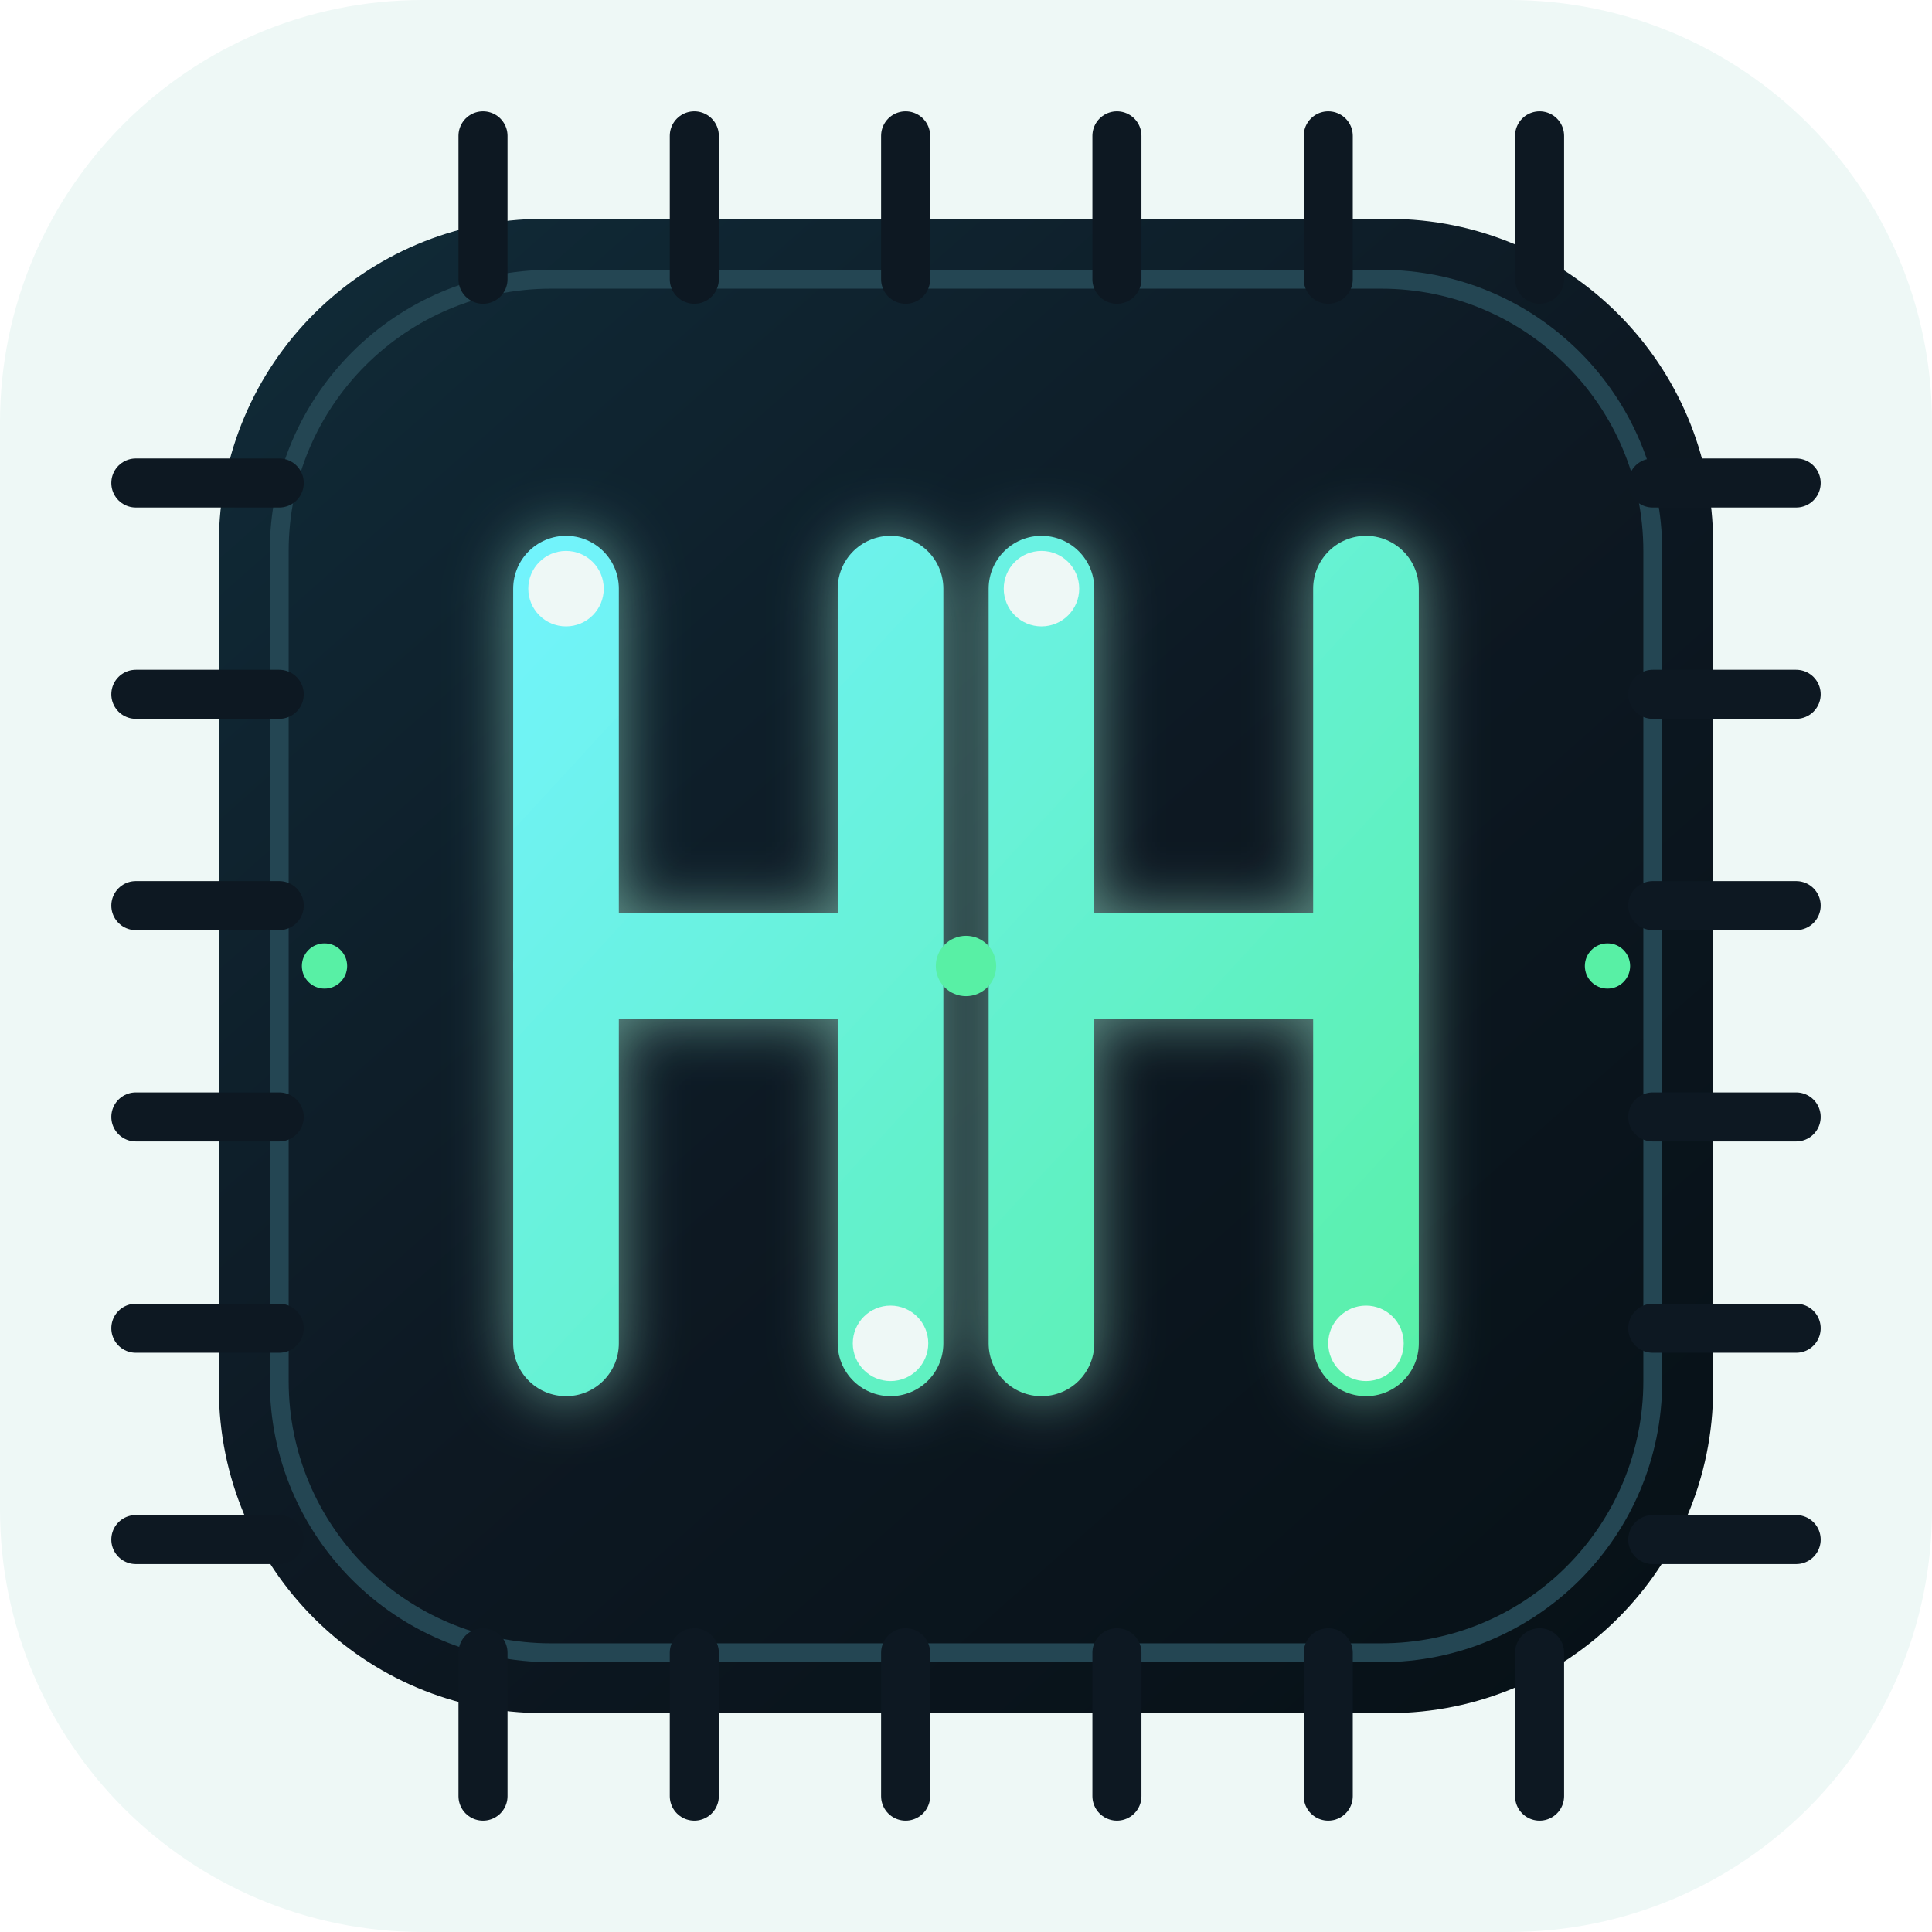
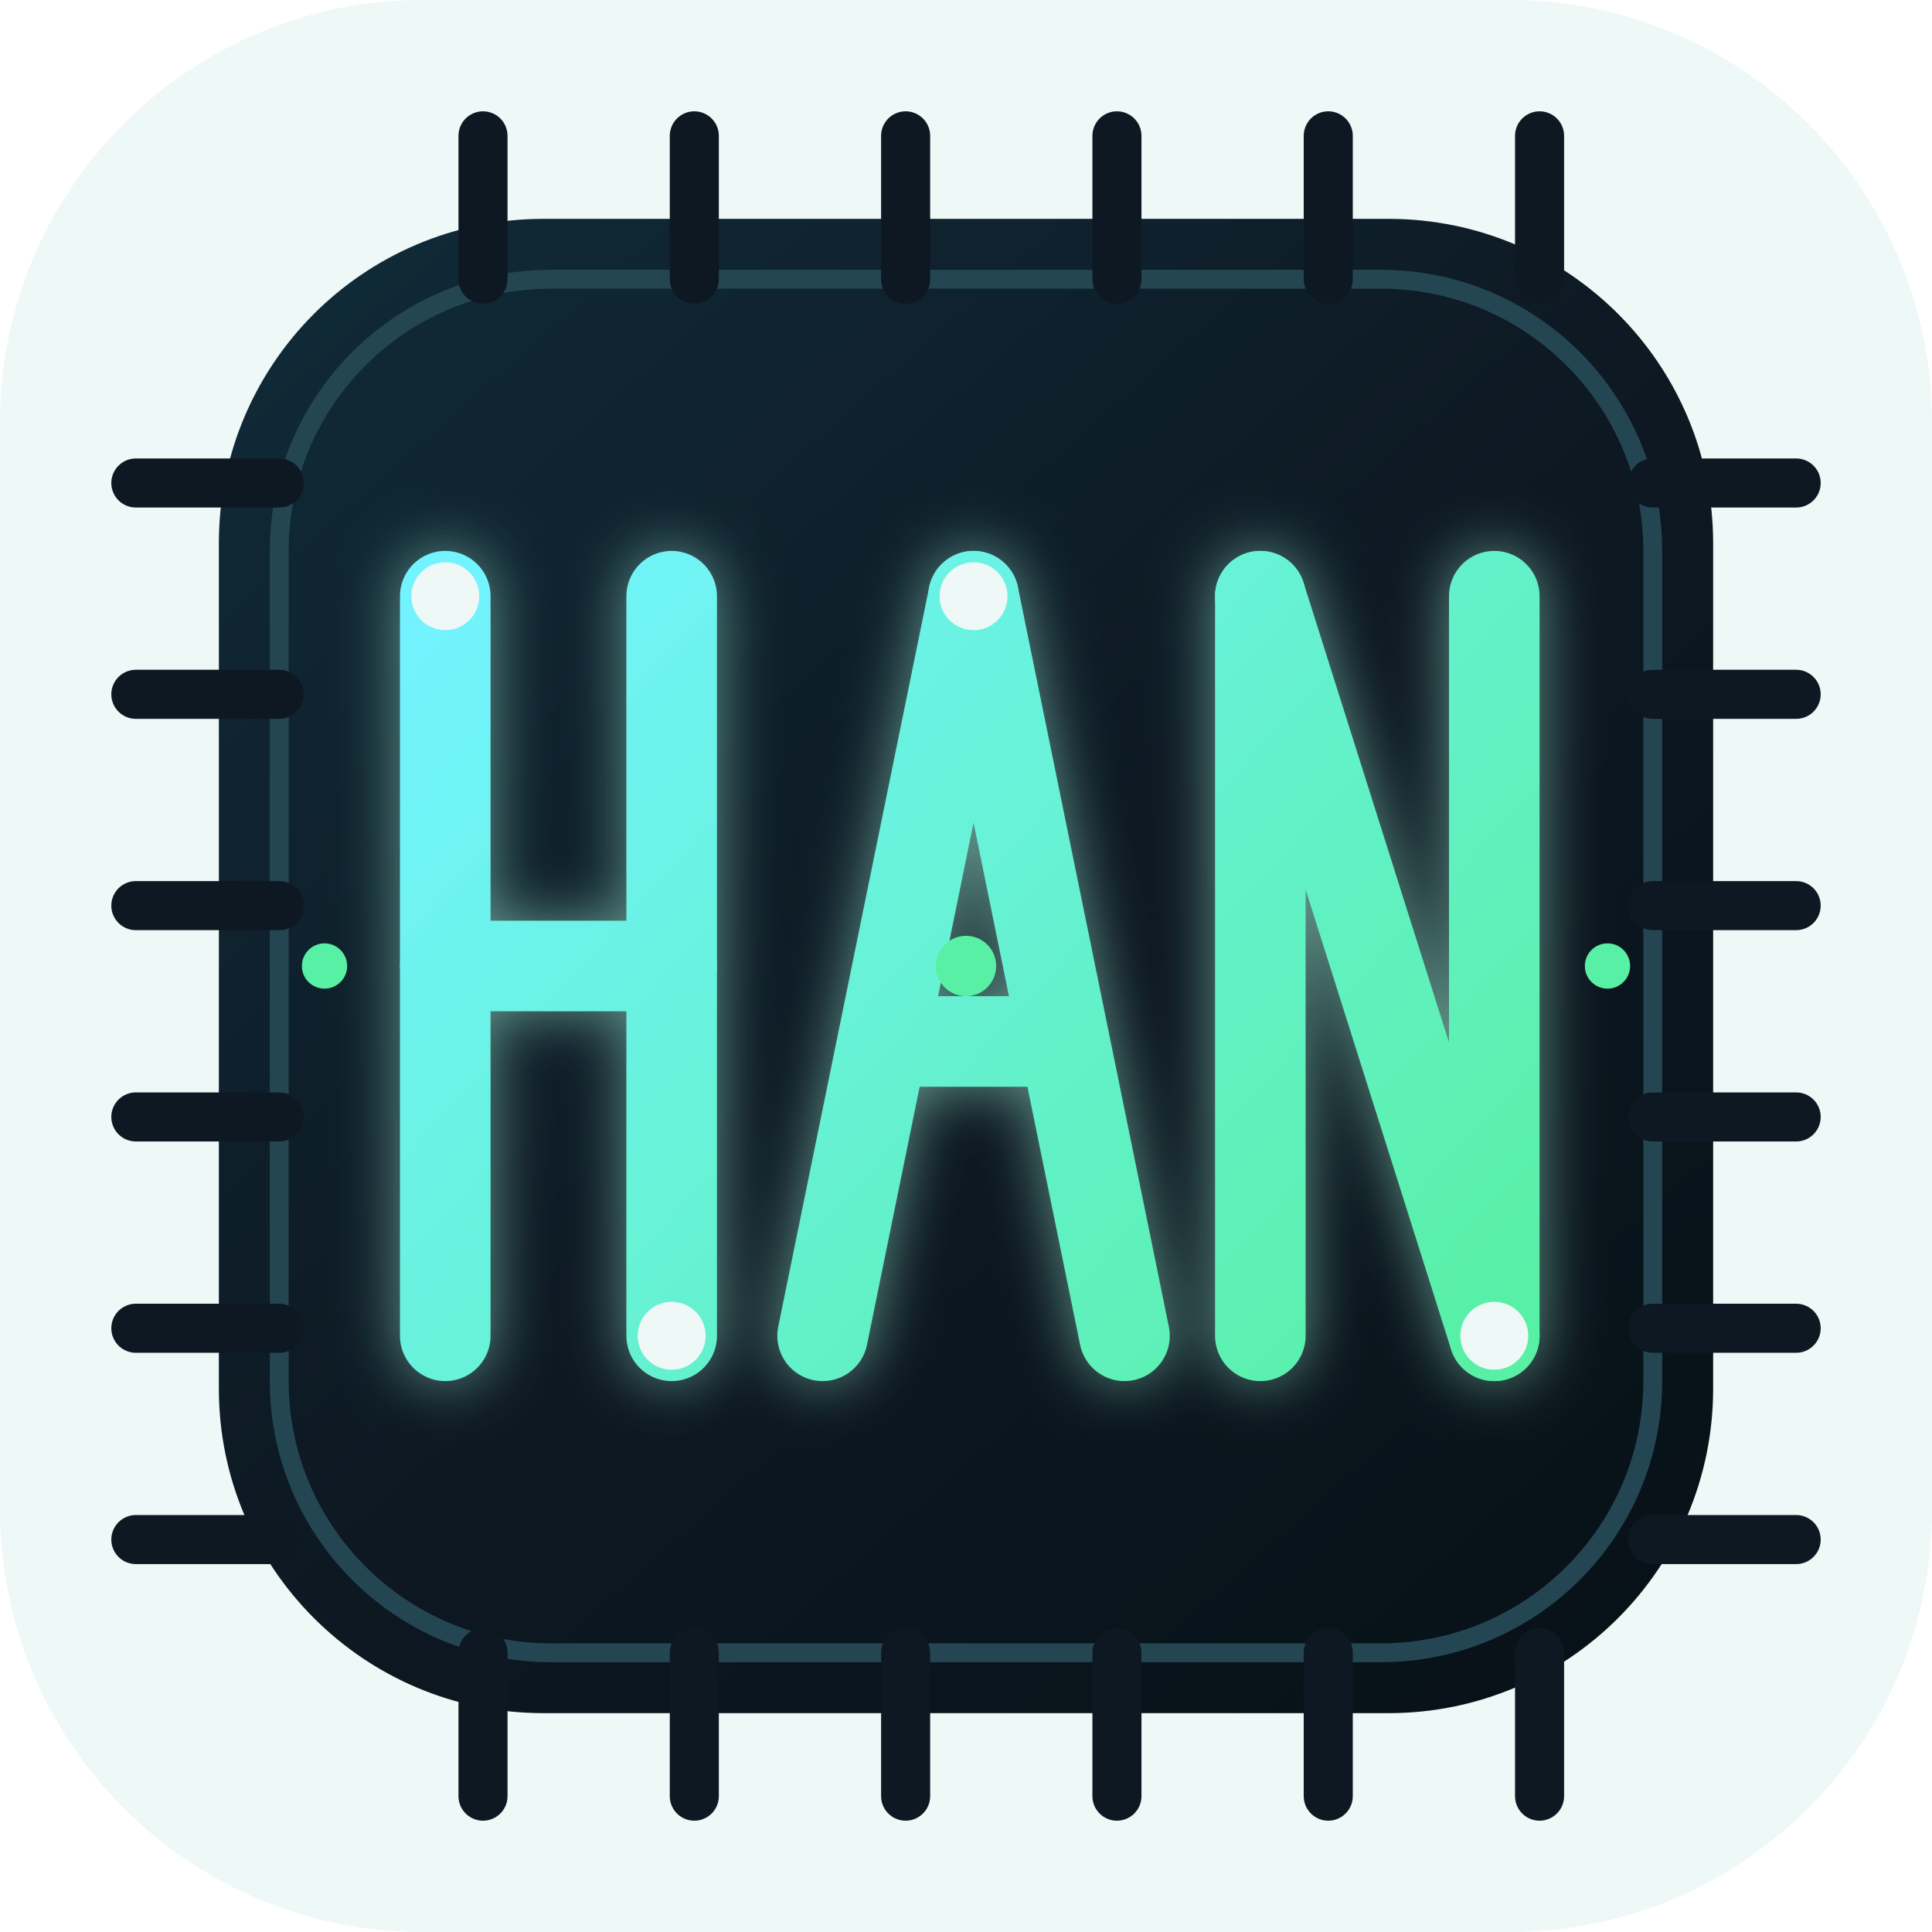
- <svg xmlns="http://www.w3.org/2000/svg" viewBox="0 0 512 512" role="img" aria-label="HH EAP Simulator icon">
+ <svg xmlns="http://www.w3.org/2000/svg" viewBox="0 0 512 512" role="img" aria-label="Han Eap Simulator icon">
  <defs>
    <linearGradient id="chip" x1="86" y1="64" x2="426" y2="448" gradientUnits="userSpaceOnUse">
      <stop offset="0" stop-color="#102a37" />
      <stop offset="0.52" stop-color="#0d1822" />
      <stop offset="1" stop-color="#071117" />
    </linearGradient>
    <linearGradient id="trace" x1="132" y1="140" x2="384" y2="372" gradientUnits="userSpaceOnUse">
      <stop offset="0" stop-color="#73f3ff" />
      <stop offset="1" stop-color="#58f0a5" />
    </linearGradient>
    <filter id="softGlow" x="-30%" y="-30%" width="160%" height="160%">
      <feGaussianBlur stdDeviation="8" result="blur" />
      <feColorMatrix in="blur" type="matrix" values="0 0 0 0 0.38 0 0 0 0 0.96 0 0 0 0 0.75 0 0 0 0.55 0" />
      <feMerge>
        <feMergeNode />
        <feMergeNode in="SourceGraphic" />
      </feMerge>
    </filter>
  </defs>
  <rect width="512" height="512" rx="112" fill="#eef8f6" />
  <rect x="58" y="58" width="396" height="396" rx="86" fill="url(#chip)" />
  <rect x="74" y="74" width="364" height="364" rx="72" fill="none" stroke="#244653" stroke-width="5" />
  <g stroke="#0d1822" stroke-width="13" stroke-linecap="round">
    <path d="M128 36v38M184 36v38M240 36v38M296 36v38M352 36v38M408 36v38" />
    <path d="M128 438v38M184 438v38M240 438v38M296 438v38M352 438v38M408 438v38" />
    <path d="M36 128h38M36 184h38M36 240h38M36 296h38M36 352h38M36 408h38" />
    <path d="M438 128h38M438 184h38M438 240h38M438 296h38M438 352h38M438 408h38" />
  </g>
-   <g fill="none" stroke="url(#trace)" stroke-width="28" stroke-linecap="round" stroke-linejoin="round" filter="url(#softGlow)">
-     <path d="M150 156v200" />
-     <path d="M236 156v200" />
-     <path d="M150 256h86" />
-     <path d="M276 156v200" />
-     <path d="M362 156v200" />
-     <path d="M276 256h86" />
+   <g fill="none" stroke="url(#trace)" stroke-width="24" stroke-linecap="round" stroke-linejoin="round" filter="url(#softGlow)">
+     <path d="M118 158v196" />
+     <path d="M178 158v196" />
+     <path d="M118 256h60" />
+     <path d="M218 354l40-196" />
+     <path d="M298 354l-40-196" />
+     <path d="M234 276h48" />
+     <path d="M334 354V158" />
+     <path d="M334 158l62 196" />
+     <path d="M396 354V158" />
  </g>
  <g fill="#eef8f6">
-     <circle cx="150" cy="156" r="10" />
-     <circle cx="236" cy="356" r="10" />
-     <circle cx="276" cy="156" r="10" />
-     <circle cx="362" cy="356" r="10" />
+     <circle cx="118" cy="158" r="9" />
+     <circle cx="178" cy="354" r="9" />
+     <circle cx="258" cy="158" r="9" />
+     <circle cx="396" cy="354" r="9" />
  </g>
  <g fill="#58f0a5">
    <circle cx="256" cy="256" r="8" />
    <circle cx="86" cy="256" r="6" />
    <circle cx="426" cy="256" r="6" />
  </g>
</svg>
